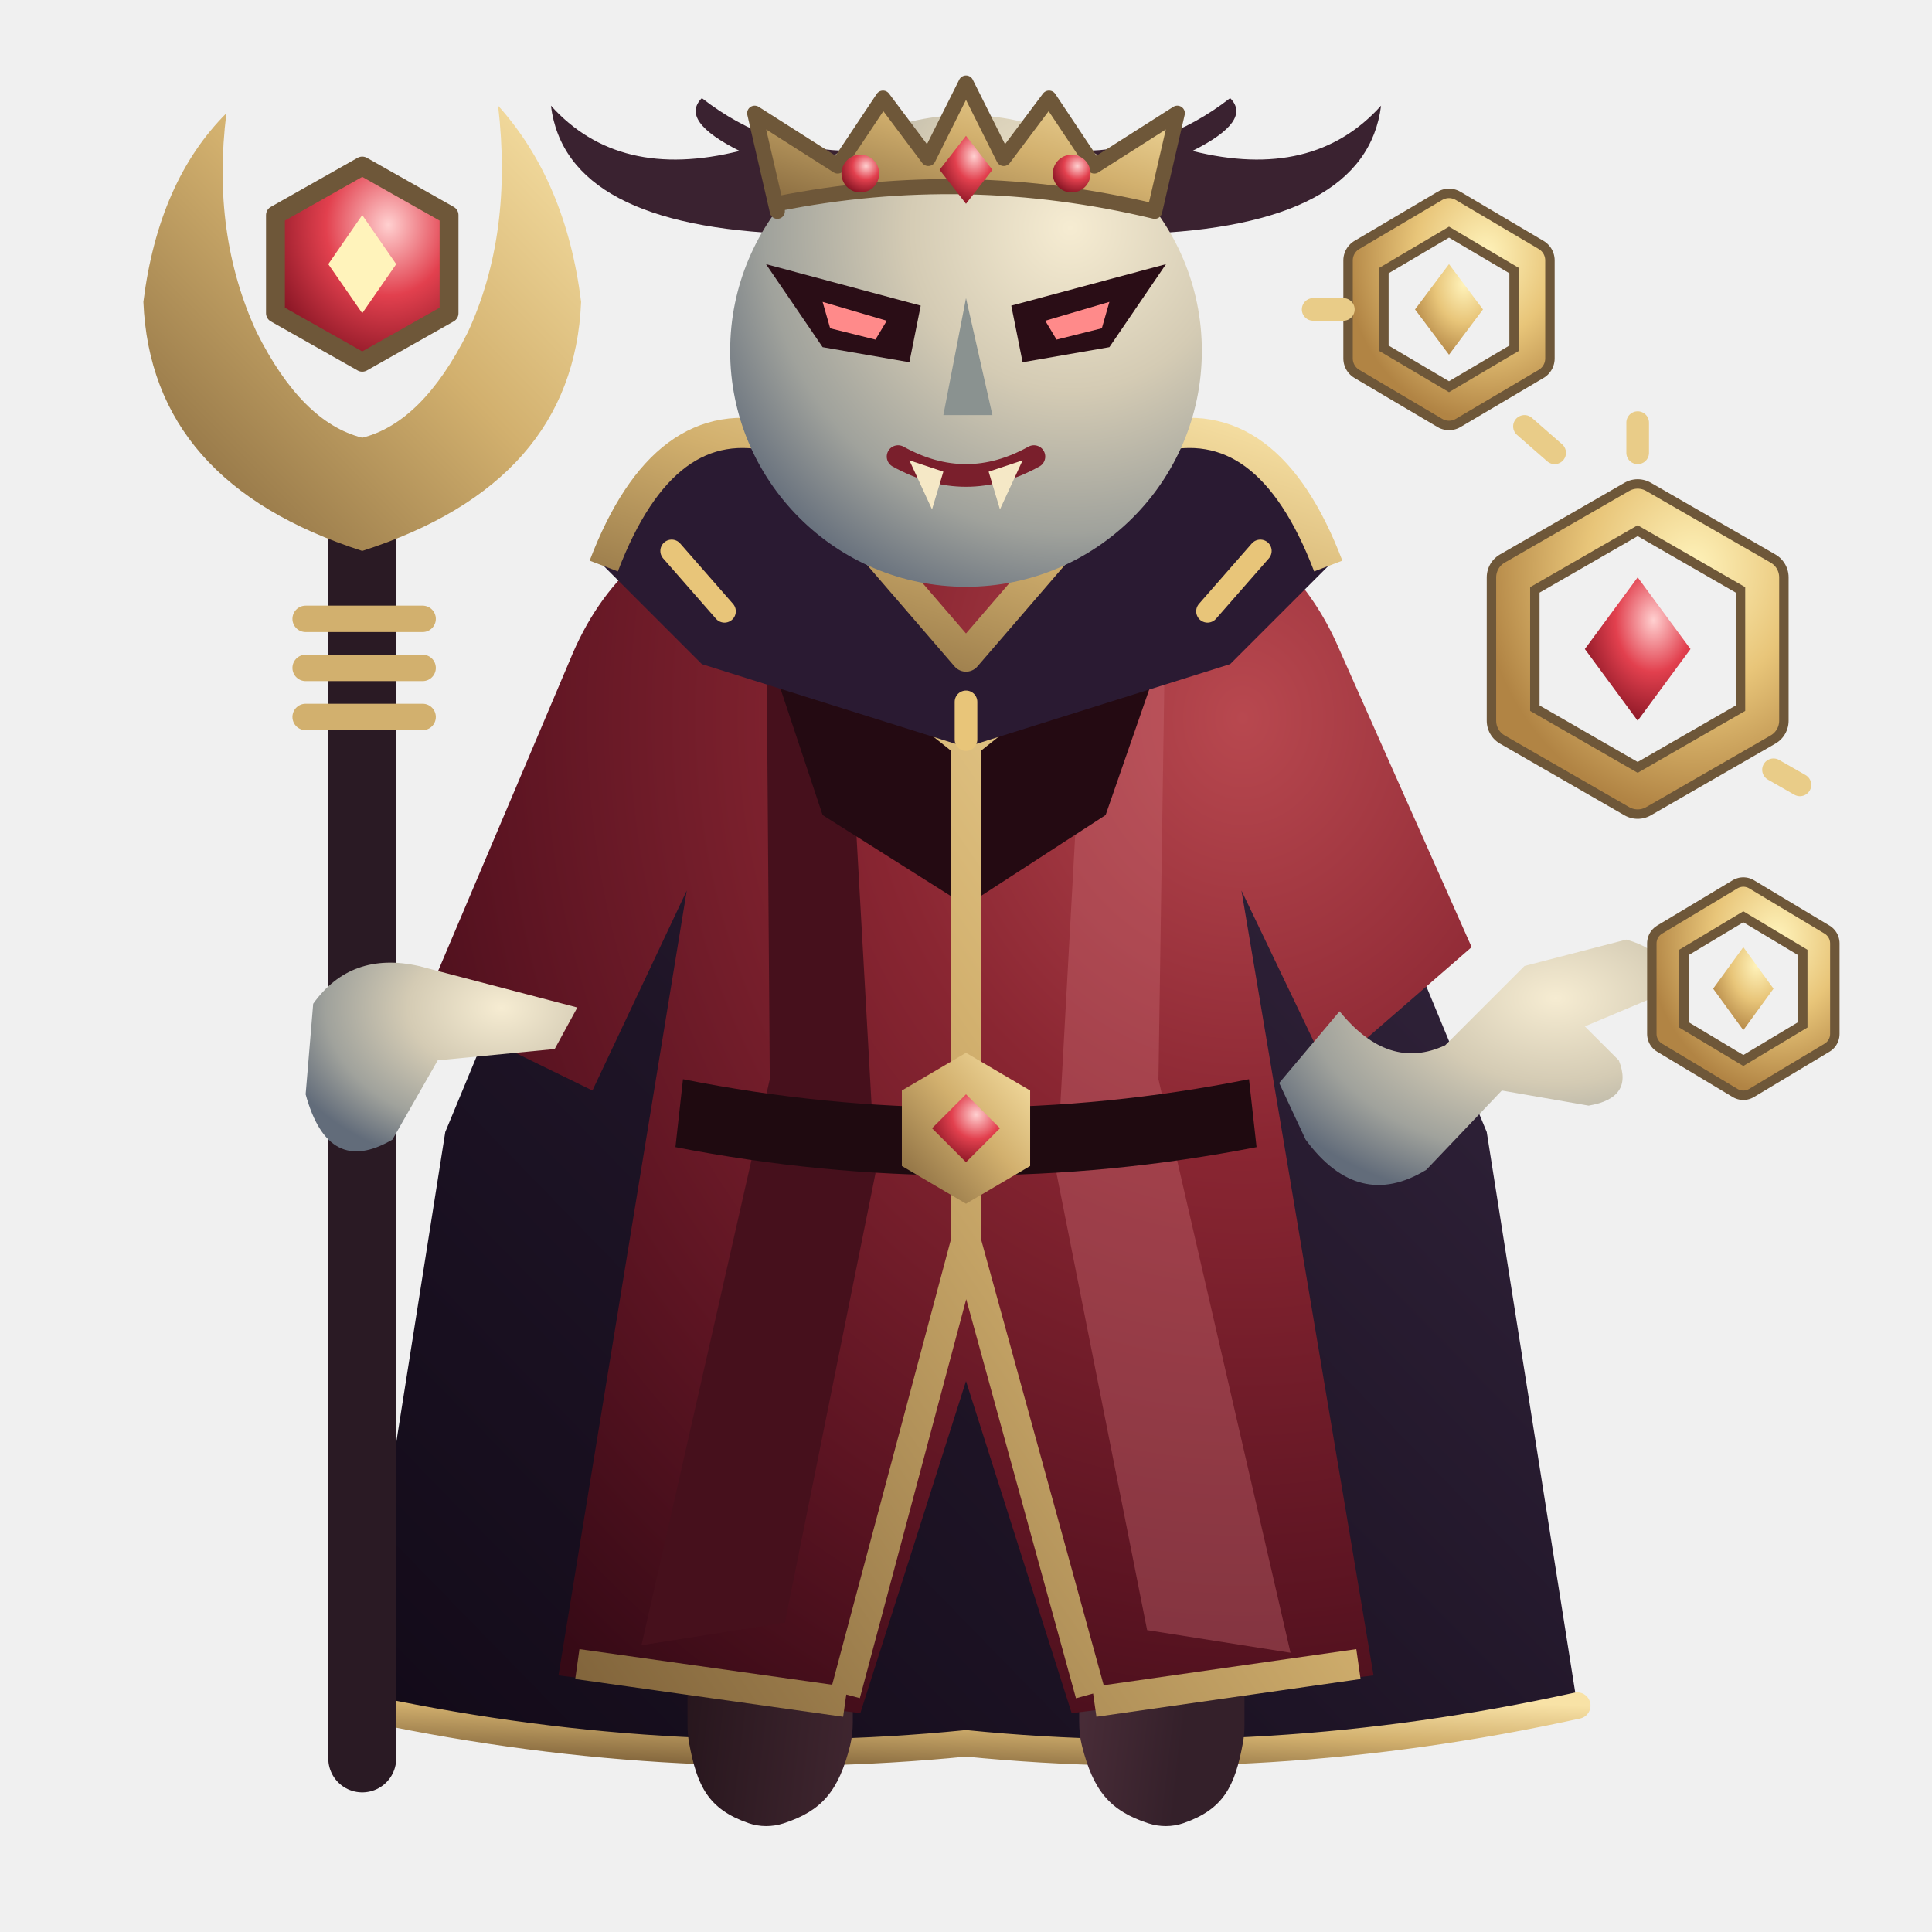
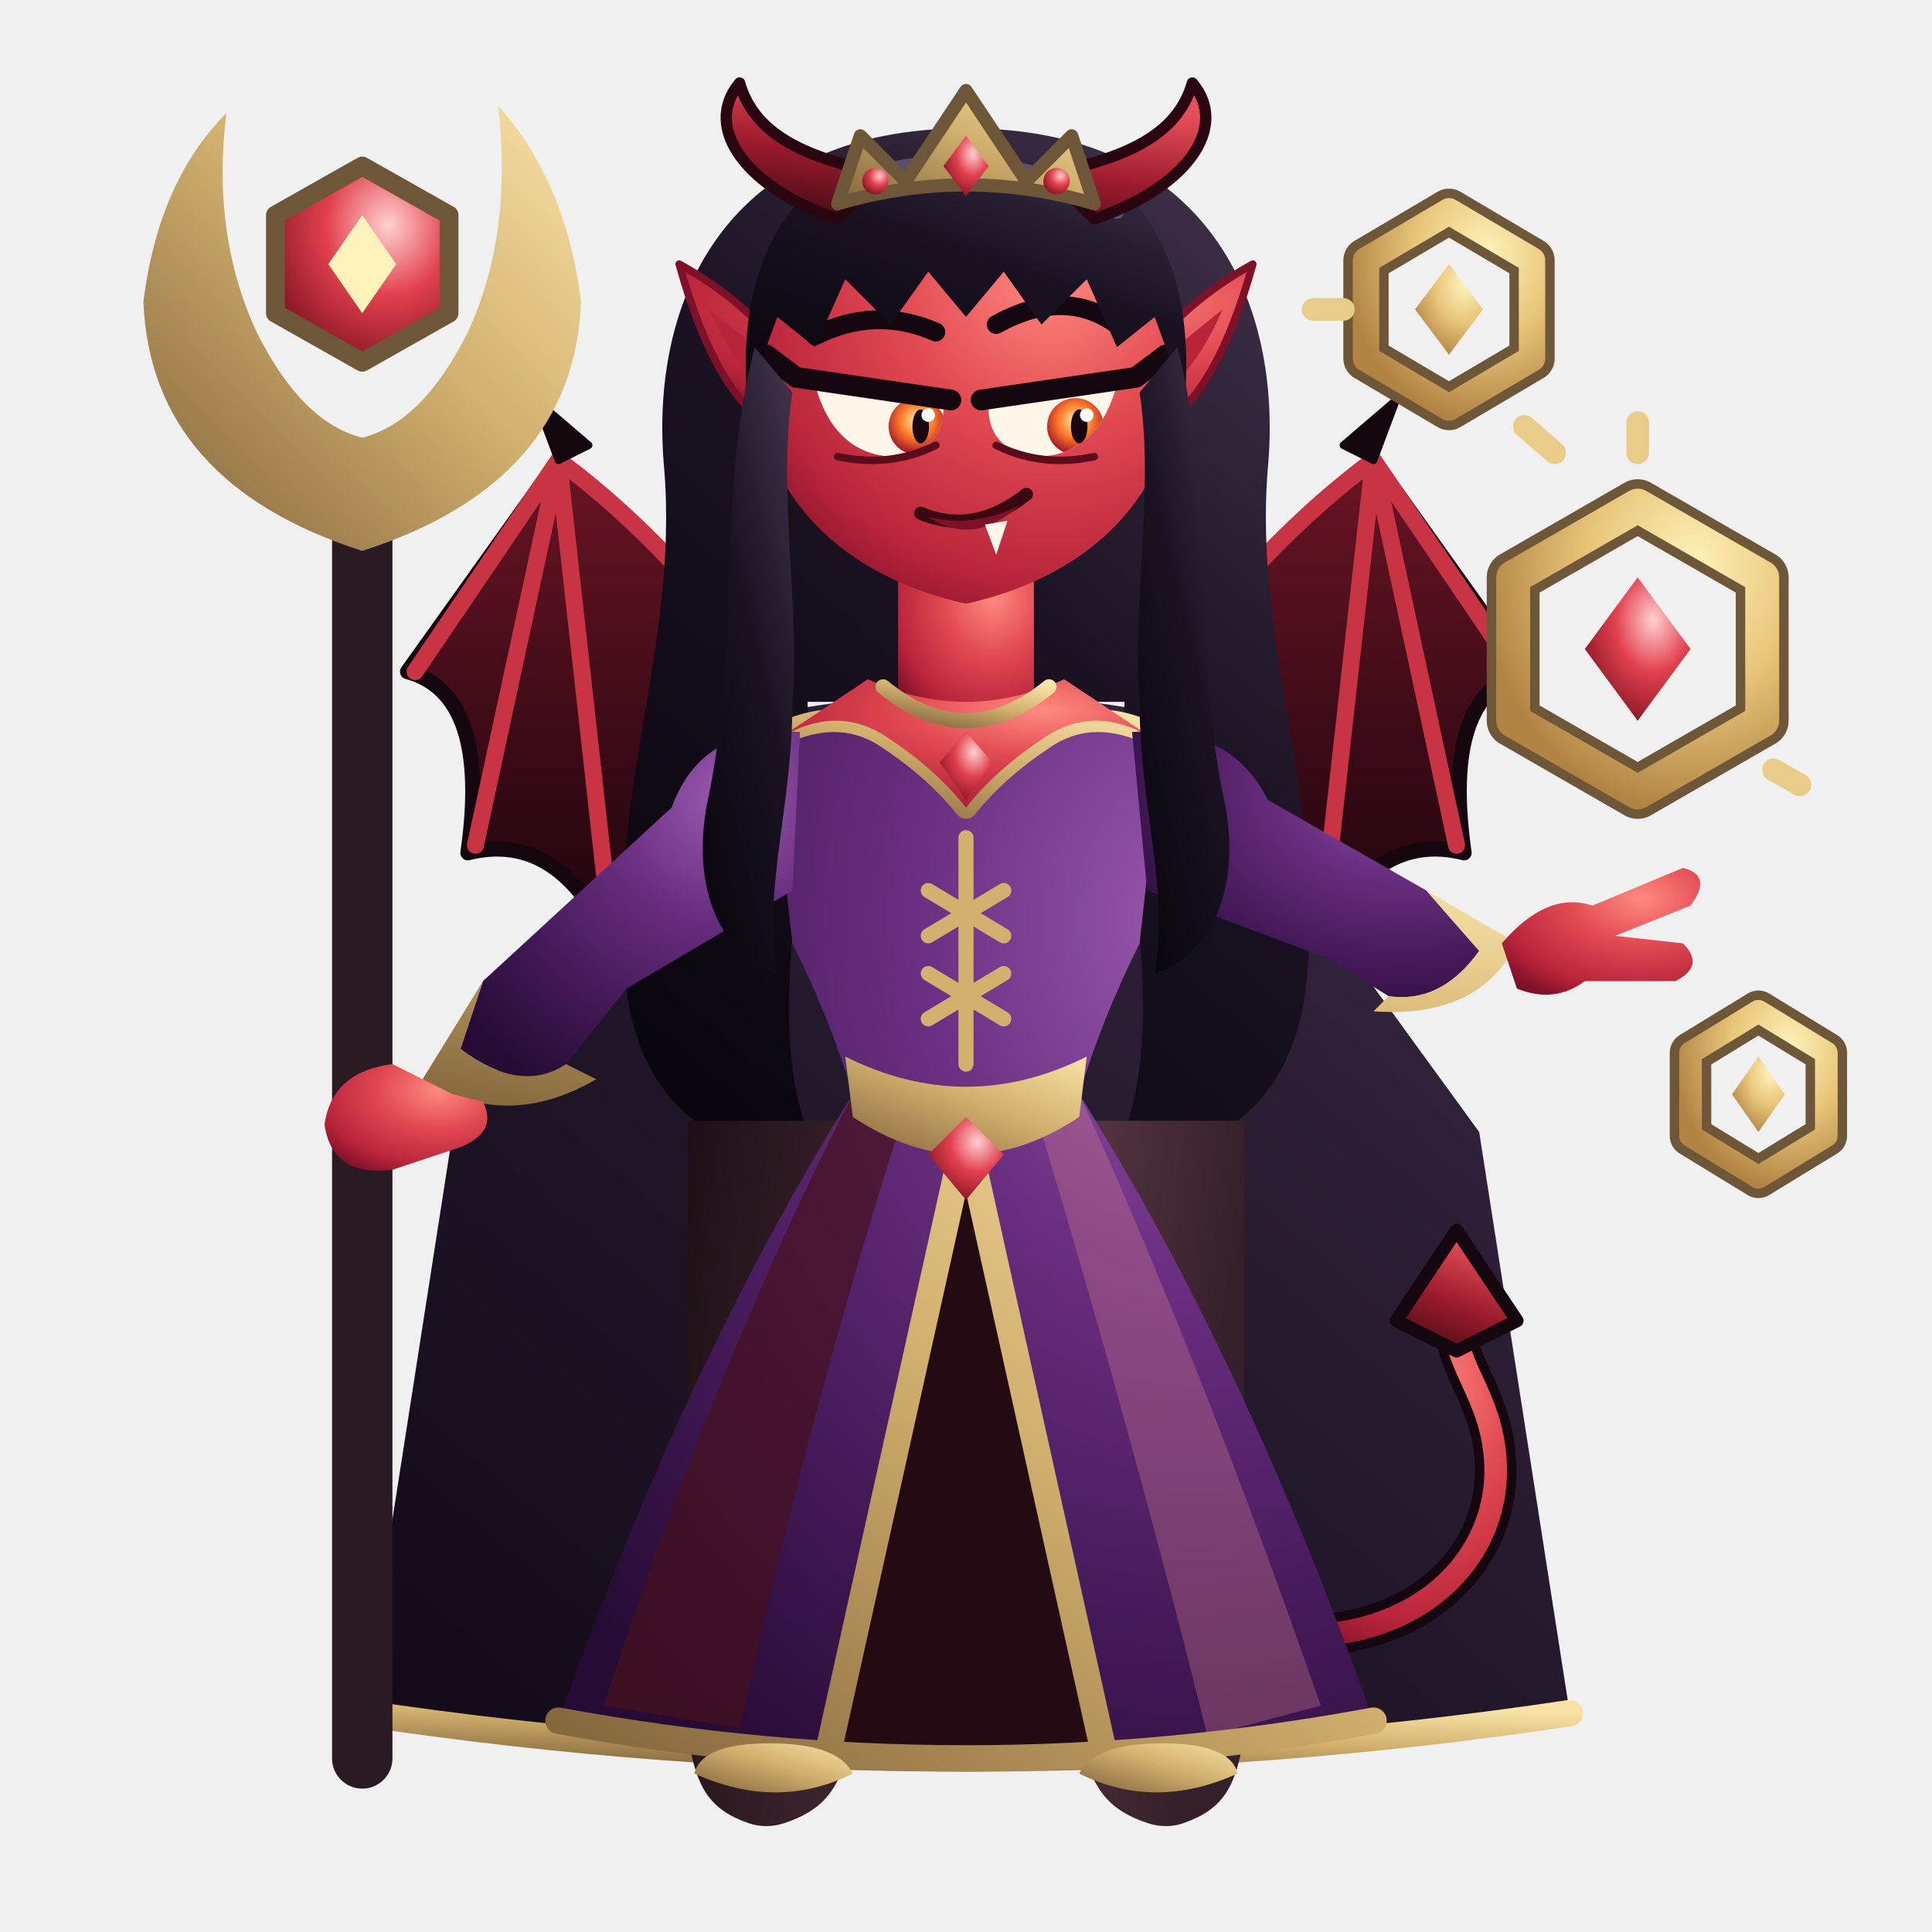
<svg xmlns="http://www.w3.org/2000/svg" width="512" height="512" viewBox="0 0 512 512" fill="none" role="img" aria-labelledby="demonQueen-title demonQueen-desc">
  <defs>
    <radialGradient id="dq-cloth" cx="78%" cy="19%" r="99%">
-       <stop stop-color="#b8484f" />
-       <stop offset=".35" stop-color="#8a2632" />
-       <stop offset=".72" stop-color="#5c1422" />
-       <stop offset="1" stop-color="#360a16" />
+       <stop stop-color="#9a5aae" />
+       <stop offset=".35" stop-color="#6a2e80" />
+       <stop offset=".72" stop-color="#421856" />
+       <stop offset="1" stop-color="#260c34" />
    </radialGradient>
    <linearGradient id="dq-cape" x1="100%" y1="0%" x2="0%" y2="100%">
      <stop stop-color="#3a2a44" />
      <stop offset=".6" stop-color="#1e1426" />
      <stop offset="1" stop-color="#120a18" />
    </linearGradient>
-     <radialGradient id="dq-skin" cx="72%" cy="24%" r="86%">
-       <stop stop-color="#f6ecd2" />
-       <stop offset=".4" stop-color="#d4cbb4" />
-       <stop offset=".75" stop-color="#a0a29c" />
-       <stop offset="1" stop-color="#626c7a" />
+     <radialGradient id="dq-skin" cx="70%" cy="24%" r="90%">
+       <stop stop-color="#ff8a80" />
+       <stop offset=".4" stop-color="#e24a52" />
+       <stop offset=".8" stop-color="#b8243a" />
+       <stop offset="1" stop-color="#7e1028" />
    </radialGradient>
+     <linearGradient id="dq-horn" x1="0%" y1="100%" x2="40%" y2="0%">
+       <stop stop-color="#3a0a14" />
+       <stop offset=".5" stop-color="#9a1a2c" />
+       <stop offset="1" stop-color="#e8505a" />
+     </linearGradient>
+     <clipPath id="dq-eye-left">
+       <path d="M216 102 L250 106 Q251 120 236 121 Q221 120 216 102Z" />
+     </clipPath>
+     <clipPath id="dq-eye-right">
+       <path d="M296 102 L262 106 Q261 120 276 121 Q291 120 296 102Z" />
+     </clipPath>
+     <linearGradient id="dq-hair" x1="80%" y1="0%" x2="20%" y2="100%">
+       <stop stop-color="#3e3048" />
+       <stop offset=".45" stop-color="#1a1222" />
+       <stop offset="1" stop-color="#0a060e" />
+     </linearGradient>
+     <radialGradient id="dq-iris" cx="50%" cy="40%" r="60%">
+       <stop stop-color="#fff2a0" />
+       <stop offset=".5" stop-color="#ff7a2a" />
+       <stop offset="1" stop-color="#a0102a" />
+     </radialGradient>
+     <linearGradient id="dq-wing" x1="50%" y1="0%" x2="50%" y2="100%">
+       <stop stop-color="#6a1424" />
+       <stop offset=".6" stop-color="#3a0a16" />
+       <stop offset="1" stop-color="#1e050c" />
+     </linearGradient>
    <linearGradient id="dq-boots" x1="0%" y1="0%" x2="100%" y2="15%">
      <stop stop-color="#1e1016" />
      <stop offset=".7" stop-color="#553440" />
      <stop offset="1" stop-color="#34202a" />
    </linearGradient>
    <linearGradient id="dq-gold" x1="0%" y1="100%" x2="100%" y2="0%">
      <stop stop-color="#81643b" />
      <stop offset=".55" stop-color="#d2b06e" />
      <stop offset="1" stop-color="#f8e2a6" />
    </linearGradient>
    <radialGradient id="dq-spell-paint" cx="72%" cy="22%" r="85%">
      <stop stop-color="#fff3bb" />
      <stop offset=".5" stop-color="#e8c579" />
      <stop offset="1" stop-color="#b18444" />
    </radialGradient>
    <radialGradient id="dq-ruby" cx="65%" cy="30%" r="80%">
      <stop stop-color="#ffd0d0" />
      <stop offset=".45" stop-color="#e2404e" />
      <stop offset="1" stop-color="#7a0f1e" />
    </radialGradient>
  </defs>
-   <path id="dq-back-cape" d="M186 136 Q256 118 326 136 L394 300 L418 452 Q336 470 256 462 Q176 470 94 452 L118 300Z" fill="url(#dq-cape)" />
-   <path d="M94 452 Q176 470 256 462 Q336 470 418 452" stroke="url(#dq-gold)" stroke-width="7" stroke-linecap="round" />
+   <g id="dq-wings">
+     <path d="M222 206 Q186 150 148 122 Q128 150 108 178 Q130 184 124 226 Q148 220 162 250 Q184 236 212 240Z M 290 206 Q 326 150 364 122 Q 384 150 404 178 Q 382 184 388 226 Q 364 220 350 250 Q 328 236 300 240 Z" fill="url(#dq-wing)" stroke="#14070f" stroke-width="4" stroke-linejoin="round" />
+     <path d="M222 206 Q186 150 148 122 M148 122 L110 178 M148 122 L126 224 M148 122 L162 248 M 290 206 Q 326 150 364 122 M 364 122 L 402 178 M 364 122 L 386 224 M 364 122 L 350 248" stroke="#c83444" stroke-width="4.5" stroke-linecap="round" />
+     <path d="M148 122 L142 106 L156 118Z M 364 122 L 370 106 L 356 118 Z" fill="#14070f" stroke="#14070f" stroke-width="2" stroke-linejoin="round" />
+   </g>
+   <path id="dq-back-cape" d="M200 190 Q256 178 312 190 L392 300 L416 454 Q256 478 96 454 L120 300Z" fill="url(#dq-cape)" />
+   <path d="M96 454 Q256 478 416 454" stroke="url(#dq-gold)" stroke-width="7" stroke-linecap="round" />
+   <g id="dq-tail">
+     <path d="M330 432 C372 440 400 414 396 384 C394 368 384 360 386 348" stroke="#14070f" stroke-width="11" stroke-linecap="round" />
+     <path d="M330 432 C372 440 400 414 396 384 C394 368 384 360 386 348" stroke="url(#dq-skin)" stroke-width="6" stroke-linecap="round" />
+     <path d="M386 326 L402 350 L386 358 L370 350Z" fill="url(#dq-horn)" stroke="#14070f" stroke-width="3.5" stroke-linejoin="round" />
+   </g>
+   <path id="dq-hair-back" d="M256 34 C192 34 172 80 176 124 C180 172 160 214 166 262 C170 296 196 310 214 300 C202 266 216 226 214 186 L298 186 C296 226 310 266 298 300 C316 310 342 296 346 262 C352 214 332 172 336 124 C340 80 320 34 256 34Z" fill="url(#dq-hair)" />
  <path id="dq-parent-legs" d="M256 323.5C240.434 325.233 233.781 329.583 226 344V456.325C226 458.436 225.797 460.549 225.283 462.597C222.276 474.567 217.856 479.893 207.651 483.21C204.636 484.189 201.358 484.193 198.364 483.154C187.762 479.476 184.734 473.419 182.621 461.924C182.325 460.316 182.2 458.678 182.2 457.043V297H329.8V457.043C329.8 458.678 329.675 460.316 329.379 461.924C327.266 473.419 324.238 479.476 313.636 483.154C310.642 484.193 307.364 484.189 304.349 483.21C294.144 479.893 289.724 474.567 286.717 462.597C286.203 460.549 286 458.436 286 456.325V344C278.219 329.583 271.566 325.233 256 323.5Z" fill="url(#dq-boots)" />
  <g id="dq-gown">
-     <path d="M196 135 Q256 124 316 135 Q342 144 354 170 L390 251 L352 284 L329 236 L364 444 L284 454 L256 366 L228 454 L148 444 L182 236 L157 289 L112 267 L151 175 Q164 143 196 135Z" fill="url(#dq-cloth)" />
-     <path d="M203 152 L226 204 L232 311 L208 430 L170 436 L204 286Z" fill="#46101c" />
-     <path d="M309 151 L286 202 L280 311 L304 432 L342 438 L307 286Z" fill="#c86a70" opacity=".4" />
-     <path d="M194 144 L256 190 L318 144 L293 216 L256 240 L218 216Z" fill="#240a12" />
-     <path d="M197 150 L256 197 L315 150 M256 199 V329 L224 449 M256 329 L289 449 M153 441 L224 451 M290 451 L360 441" stroke="url(#dq-gold)" stroke-width="8" stroke-linejoin="round" />
-     <path d="M181 286 Q256 301 331 286 L333 304 Q256 319 179 304Z" fill="#1f0a10" />
-     <path d="M256 279 L273 289 V309 L256 319 L239 309 V289Z" fill="url(#dq-gold)" />
-     <path d="M256 290 L265 299 L256 308 L247 299Z" fill="url(#dq-ruby)" />
+     <path d="M204 196 Q222 186 236 196 Q248 204 256 214 Q264 204 276 196 Q290 186 308 196 L302 250 Q292 270 286 290 Q330 360 364 456 Q256 476 148 456 Q182 360 226 290 Q220 270 210 250Z" fill="url(#dq-cloth)" />
+     <path d="M226 290 Q190 360 160 452 L196 458 Q214 376 238 300Z" fill="#46101c" opacity=".7" />
+     <path d="M286 290 Q318 360 350 452 L320 460 Q300 380 276 300Z" fill="#e08a90" opacity=".3" />
+     <path d="M256 300 L220 462 Q256 470 292 462Z" fill="#240a12" />
+     <path d="M256 300 L220 462 M256 300 L292 462 M148 456 Q256 476 364 456" stroke="url(#dq-gold)" stroke-width="7" stroke-linejoin="round" stroke-linecap="round" />
+     <path d="M204 196 Q222 186 236 196 Q248 204 256 214 Q264 204 276 196 Q290 186 308 196" stroke="url(#dq-gold)" stroke-width="6" stroke-linejoin="round" />
+     <path d="M256 222 V282 M246 236 L266 248 M266 236 L246 248 M246 258 L266 270 M266 258 L246 270" stroke="#d2b06e" stroke-width="4" stroke-linecap="round" />
+     <path d="M224 280 Q256 296 288 280 L286 296 Q256 316 226 296Z" fill="url(#dq-gold)" />
+     <path d="M256 296 L266 306 L256 318 L246 306Z" fill="url(#dq-ruby)" />
  </g>
-   <g id="dq-collar">
-     <path d="M160 150 Q176 108 206 116 L256 174 L306 116 Q336 108 352 150 L326 176 L256 198 L186 176Z" fill="#2a1a32" />
-     <path d="M160 150 Q176 108 206 116 L256 174 L306 116 Q336 108 352 150" stroke="url(#dq-gold)" stroke-width="8" stroke-linejoin="round" />
-     <path d="M178 146 L192 162 M334 146 L320 162 M256 186 V196" stroke="#e8c579" stroke-width="6" stroke-linecap="round" />
+   <g id="dq-slippers" fill="url(#dq-gold)">
+     <path d="M184 470 Q186 462 204 462 Q222 462 226 470 Q206 480 184 470Z" />
+     <path d="M286 470 Q290 462 308 462 Q326 462 328 470 Q306 480 286 470Z" />
  </g>
  <g id="dq-sceptre">
-     <path d="M96 466 L96 132" stroke="#2a1a24" stroke-width="18" stroke-linecap="round" />
-     <path d="M100 460 V134" stroke="url(#dq-gold)" stroke-width="7" stroke-linecap="round" />
+     <path d="M96 466 L96 132" stroke="#2a1a24" stroke-width="16" stroke-linecap="round" />
+     <path d="M99 460 V134" stroke="url(#dq-gold)" stroke-width="6" stroke-linecap="round" />
    <path d="M96 146 Q40 128 38 80 Q42 48 60 30 Q56 62 68 88 Q80 112 96 116 Q112 112 124 88 Q136 62 132 28 Q150 48 154 80 Q152 128 96 146Z" fill="url(#dq-gold)" />
    <path d="M96 44 L119 57 V83 L96 96 L73 83 V57Z" fill="url(#dq-ruby)" stroke="#6e5739" stroke-width="5" stroke-linejoin="round" />
    <path d="M96 57 L105 70 L96 83 L87 70Z" fill="#fff3bb" />
-     <path d="M81 164 H112 M81 177 H112 M81 190 H112" stroke="#d2b06e" stroke-width="7" stroke-linecap="round" />
+   </g>
+   <g id="dq-sleeves">
+     <path d="M212 194 Q186 192 178 214 L128 260 L122 278 Q138 290 150 282 L166 262 L210 236Z" fill="url(#dq-cloth)" />
+     <path d="M300 194 Q326 192 336 212 L378 236 L392 252 Q382 266 368 264 L352 254 L304 236Z" fill="url(#dq-cloth)" />
+     <path d="M128 260 L112 286 Q134 300 158 286 L150 282 Q138 290 122 278Z M378 236 L402 250 Q392 270 364 268 L368 264 Q382 266 392 252Z" fill="url(#dq-gold)" />
  </g>
  <g id="dq-hands" fill="url(#dq-skin)">
-     <path d="M111 256 Q93 252 83 266 L81 290 Q87 312 104 302 L116 281 L147 278 L153 267Z" />
-     <path d="M355 268 Q368 284 383 277 L404 256 L431 249 Q445 253 439 264 L420 272 L429 281 Q433 291 421 293 L398 289 L378 310 Q360 321 346 302 L339 287Z" />
+     <path d="M104 282 Q88 284 86 298 Q88 312 104 310 L122 304 Q132 300 128 292 L120 290Z" />
+     <path d="M398 250 Q410 236 422 240 L446 230 Q454 232 448 240 L428 248 L446 250 Q452 256 444 260 L420 260 Q412 266 402 262Z" />
  </g>
  <g id="dq-head">
-     <path d="M210 62 Q150 60 146 28 Q164 48 196 40 Q180 32 186 26 Q204 40 226 40Z M302 62 Q362 60 366 28 Q348 48 316 40 Q332 32 326 26 Q308 40 286 40Z" fill="#3a2230" />
-     <circle cx="256" cy="93" r="62.5" fill="url(#dq-skin)" />
-     <path d="M203 70 L244 81 L241 96 L218 92Z M309 70 L268 81 L271 96 L294 92Z" fill="#2a0d16" />
-     <path d="M218 80 L235 85 L232 90 L220 87Z M294 80 L277 85 L280 90 L292 87Z" fill="#ff8a8a" />
-     <path d="M256 79 L250 110 L263 110Z" fill="#8a9290" />
-     <path d="M238 121 Q256 131 274 121" stroke="#7a1f2c" stroke-width="6" stroke-linecap="round" />
-     <path d="M241 122 L247 135 L250 125 M271 122 L265 135 L262 125" fill="#f5e8c6" />
-     <path d="M206 56 L200 30 L222 44 L234 26 L246 42 L256 22 L266 42 L278 26 L290 44 L312 30 L306 56 Q256 44 206 54Z" fill="url(#dq-gold)" stroke="#6e5739" stroke-width="4" stroke-linejoin="round" />
-     <path d="M256 36 L263 45 L256 54 L249 45Z" fill="url(#dq-ruby)" />
-     <circle cx="228" cy="46" r="5" fill="url(#dq-ruby)" />
-     <circle cx="284" cy="46" r="5" fill="url(#dq-ruby)" />
+     <path d="M238 148 H274 V186 Q256 196 238 186Z" fill="url(#dq-skin)" />
+     <path d="M206 196 Q222 186 236 196 Q248 204 256 214 Q264 204 276 196 Q290 186 306 196 L282 180 Q256 192 230 180Z" fill="url(#dq-skin)" />
+     <path d="M234 182 Q256 200 278 182" stroke="url(#dq-gold)" stroke-width="4" stroke-linecap="round" />
+     <path d="M256 194 L263 202 L256 212 L249 202Z" fill="url(#dq-ruby)" />
+     <path d="M206 114 Q190 106 180 70 Q198 80 208 94Z M306 114 Q322 106 332 70 Q314 80 304 94Z" fill="url(#dq-skin)" stroke="#7e1028" stroke-width="2" stroke-linejoin="round" />
+     <path d="M203 104 Q194 96 188 82 Q198 90 205 96Z M309 104 Q318 96 324 82 Q314 90 307 96Z" fill="#b8243a" />
+     <circle cx="203" cy="121" r="4.5" stroke="url(#dq-gold)" stroke-width="2.5" />
+     <circle cx="309" cy="121" r="4.5" stroke="url(#dq-gold)" stroke-width="2.5" />
+     <path d="M256 44 C290 44 312 68 312 98 C312 128 292 152 256 160 C220 152 200 128 200 98 C200 68 222 44 256 44Z" fill="url(#dq-skin)" />
+     <path d="M216 102 L250 106 Q251 120 236 121 Q221 120 216 102Z M296 102 L262 106 Q261 120 276 121 Q291 120 296 102Z" fill="#fff6ea" />
+     <g clip-path="url(#dq-eye-left)">
+       <circle cx="243" cy="113" r="7.5" fill="url(#dq-iris)" />
+       <ellipse cx="244" cy="113" rx="2.2" ry="4.5" fill="#1a0610" />
+     </g>
+     <g clip-path="url(#dq-eye-right)">
+       <circle cx="285" cy="113" r="7.5" fill="url(#dq-iris)" />
+       <ellipse cx="286" cy="113" rx="2.2" ry="4.5" fill="#1a0610" />
+     </g>
+     <circle cx="246" cy="110" r="1.8" fill="#fff" />
+     <circle cx="288" cy="110" r="1.8" fill="#fff" />
+     <path d="M211 100 L252 106 M211 100 L203 94 M301 100 L260 106 M301 100 L309 94" stroke="#14070f" stroke-width="5.5" stroke-linecap="round" stroke-linejoin="round" />
+     <path d="M222 121 Q236 124 248 118 M290 121 Q276 124 264 118" stroke="#5a0c1c" stroke-width="2" stroke-linecap="round" />
+     <path d="M216 89 Q232 81 248 88 M296 86 Q282 76 264 86" stroke="#14070f" stroke-width="5" stroke-linecap="round" />
+     <path d="M244 136 Q258 142 272 131" stroke="#3a0810" stroke-width="3.5" stroke-linecap="round" />
+     <path d="M246 137 Q258 145 270 134 Q258 140 246 137Z" fill="#7e1028" />
+     <path d="M261 139 L264 147 L267 138Z" fill="#fff6ea" />
+   </g>
+   <g id="dq-hair-front" fill="url(#dq-hair)">
+     <path d="M198 106 C194 56 222 36 256 36 C290 36 318 56 314 106 L306 84 L296 92 L288 74 L276 86 L266 72 L256 84 L246 72 L236 86 L224 74 L216 92 L206 84Z" />
+     <path d="M200 92 C190 130 196 170 188 210 C182 236 192 254 206 258 C202 236 210 214 210 186 C212 160 206 130 210 104Z" />
+     <path d="M312 92 C322 130 316 170 324 210 C330 236 320 254 306 258 C310 236 302 214 302 186 C300 160 306 130 302 104Z" />
+     <path d="M232 46 C252 40 280 44 296 56" stroke="#6a5a7a" stroke-width="4" stroke-linecap="round" opacity=".8" fill="none" />
+   </g>
+   <g id="dq-crown">
+     <path d="M222 58 C198 50 186 34 196 22 C200 36 214 42 234 46Z M290 58 C314 50 326 34 316 22 C312 36 298 42 278 46Z" fill="url(#dq-horn)" stroke="#2a0610" stroke-width="3" stroke-linejoin="round" />
+     <path d="M222 54 L228 36 L240 48 L256 24 L272 48 L284 36 L290 54 Q256 44 222 54Z" fill="url(#dq-gold)" stroke="#6e5739" stroke-width="3.5" stroke-linejoin="round" />
+     <path d="M256 36 L262 44 L256 52 L250 44Z" fill="url(#dq-ruby)" />
+     <circle cx="232" cy="48" r="3.5" fill="url(#dq-ruby)" />
+     <circle cx="280" cy="48" r="3.5" fill="url(#dq-ruby)" />
  </g>
  <g id="dq-floating-spells" stroke-linejoin="round">
    <path d="M434 134 L467 153 V191 L434 210 L401 191 V153Z" stroke="#6e5739" stroke-width="14" />
    <path d="M434 134 L467 153 V191 L434 210 L401 191 V153Z" stroke="url(#dq-spell-paint)" stroke-width="9" />
    <path d="M434 153 L448 172 L434 191 L420 172Z" fill="url(#dq-ruby)" />
    <path d="M384 56 L406 69 V95 L384 108 L362 95 V69Z" stroke="#6e5739" stroke-width="12" />
    <path d="M384 56 L406 69 V95 L384 108 L362 95 V69Z" stroke="url(#dq-spell-paint)" stroke-width="7" />
    <path d="M384 70 L393 82 L384 94 L375 82Z" fill="url(#dq-spell-paint)" />
-     <path d="M462 238 L482 250 V274 L462 286 L442 274 V250Z" stroke="#6e5739" stroke-width="11" />
-     <path d="M462 238 L482 250 V274 L462 286 L442 274 V250Z" stroke="url(#dq-spell-paint)" stroke-width="6" />
-     <path d="M462 251 L470 262 L462 273 L454 262Z" fill="url(#dq-spell-paint)" />
+     <path d="M466 268 L484 279 V301 L466 312 L448 301 V279Z" stroke="#6e5739" stroke-width="11" />
+     <path d="M466 268 L484 279 V301 L466 312 L448 301 V279Z" stroke="url(#dq-spell-paint)" stroke-width="6" />
+     <path d="M466 280 L473 290 L466 300 L459 290Z" fill="url(#dq-spell-paint)" />
    <path d="M434 112 V120 M470 204 L477 208 M412 120 L404 113 M348 82 H356" stroke="#e9cc88" stroke-width="6" stroke-linecap="round" />
  </g>
</svg>
